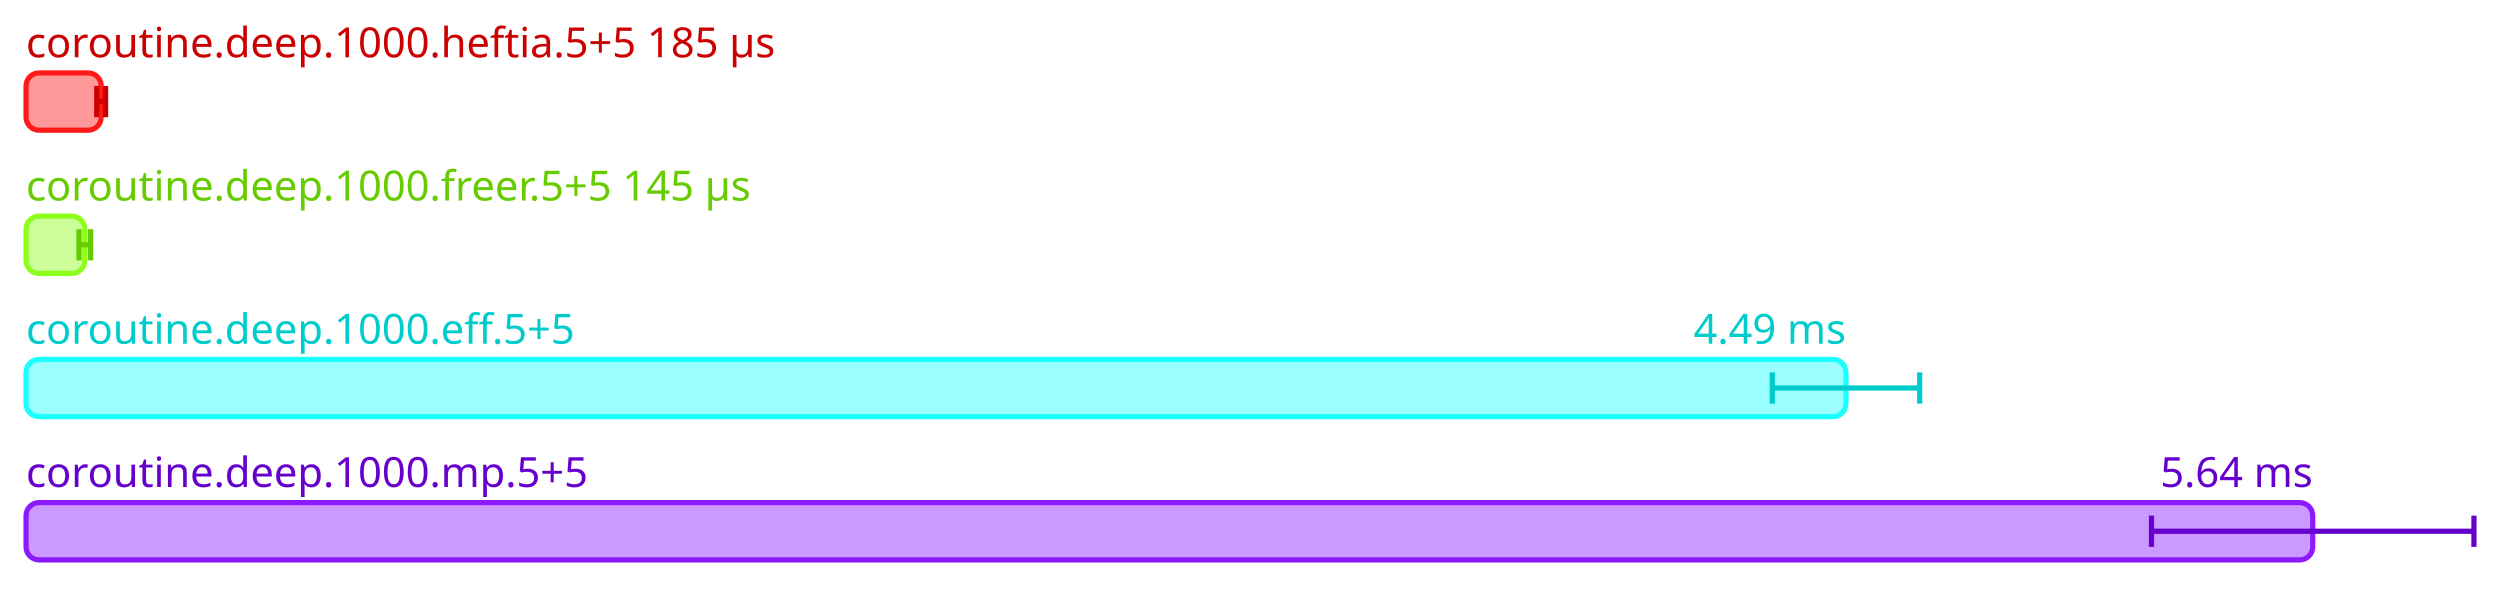
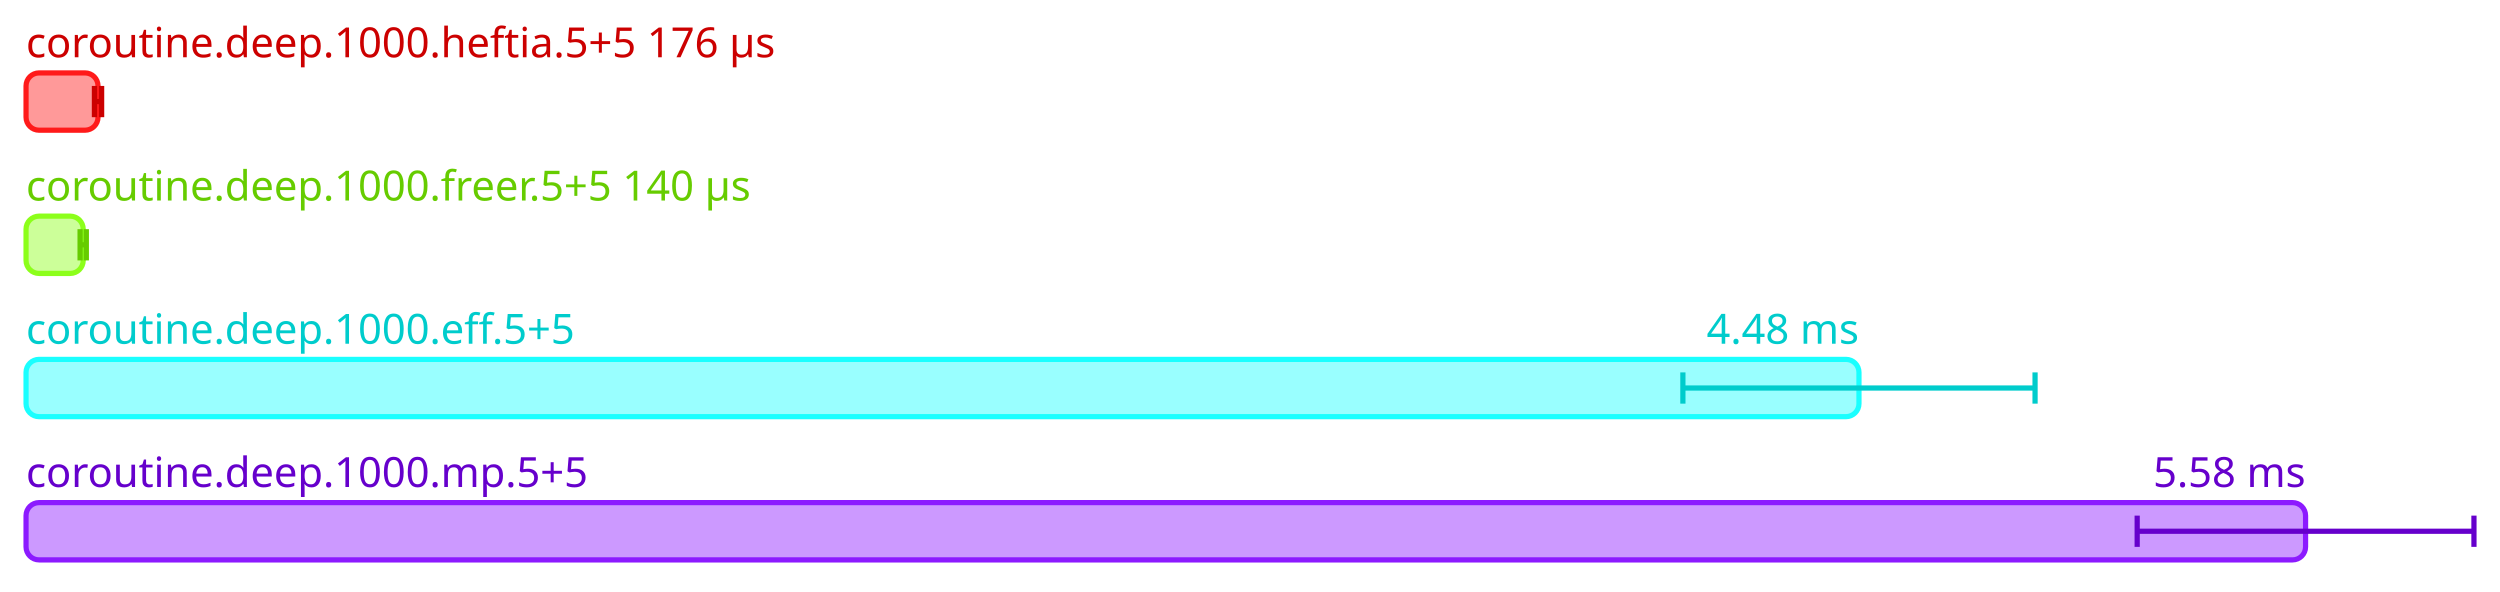
<svg xmlns="http://www.w3.org/2000/svg" height="227" width="960.0" font-size="16" font-family="sans-serif" stroke-width="2">
  <g transform="translate(10.0 0)">
-     <text fill="hsl(0, 100%, 40%)" y="22">coroutine.deep.1000.heftia.5+5 185  μs</text>
+     <text fill="hsl(0, 100%, 40%)" y="22">coroutine.deep.1000.heftia.5+5 176  μs</text>
    <g>
-       <rect y="28" rx="5" height="22" width="28.849" fill="hsl(0, 100%, 80%)" stroke="hsl(0, 100%, 55%)" />
+       <rect y="28" rx="5" height="22" width="27.64" fill="hsl(0, 100%, 80%)" stroke="hsl(0, 100%, 55%)" />
      <g stroke="hsl(0, 100%, 40%)">
-         <line x1="27.149" x2="30.549" y1="39" y2="39" />
-         <line x1="27.149" x2="27.149" y1="33" y2="45" />
-         <line x1="30.549" x2="30.549" y1="33" y2="45" />
+         <line x1="26.255" x2="29.025" y1="39" y2="39" />
+         <line x1="26.255" x2="26.255" y1="33" y2="45" />
+         <line x1="29.025" x2="29.025" y1="33" y2="45" />
      </g>
    </g>
-     <text fill="hsl(90, 100%, 40%)" y="77">coroutine.deep.1000.freer.5+5 145  μs</text>
+     <text fill="hsl(90, 100%, 40%)" y="77">coroutine.deep.1000.freer.5+5 140  μs</text>
    <g>
-       <rect y="83" rx="5" height="22" width="22.572" fill="hsl(90, 100%, 80%)" stroke="hsl(90, 100%, 55%)" />
+       <rect y="83" rx="5" height="22" width="21.951" fill="hsl(90, 100%, 80%)" stroke="hsl(90, 100%, 55%)" />
      <g stroke="hsl(90, 100%, 40%)">
-         <line x1="20.339" x2="24.806" y1="94" y2="94" />
-         <line x1="20.339" x2="20.339" y1="88" y2="100" />
-         <line x1="24.806" x2="24.806" y1="88" y2="100" />
+         <line x1="20.75" x2="23.152" y1="94" y2="94" />
+         <line x1="20.75" x2="20.75" y1="88" y2="100" />
+         <line x1="23.152" x2="23.152" y1="88" y2="100" />
      </g>
    </g>
    <g fill="hsl(180, 100%, 40%)">
      <text y="132">coroutine.deep.1000.eff.5+5</text>
-       <text y="132" x="698.857" text-anchor="end">4.49 ms</text>
+       <text y="132" x="703.845" text-anchor="end">4.48 ms</text>
    </g>
    <g>
-       <rect y="138" rx="5" height="22" width="698.857" fill="hsl(180, 100%, 80%)" stroke="hsl(180, 100%, 55%)" />
+       <rect y="138" rx="5" height="22" width="703.845" fill="hsl(180, 100%, 80%)" stroke="hsl(180, 100%, 55%)" />
      <g stroke="hsl(180, 100%, 40%)">
-         <line x1="670.552" x2="727.163" y1="149" y2="149" />
-         <line x1="670.552" x2="670.552" y1="143" y2="155" />
-         <line x1="727.163" x2="727.163" y1="143" y2="155" />
+         <line x1="636.23" x2="771.461" y1="149" y2="149" />
+         <line x1="636.23" x2="636.23" y1="143" y2="155" />
+         <line x1="771.461" x2="771.461" y1="143" y2="155" />
      </g>
    </g>
    <g fill="hsl(270, 100%, 40%)">
      <text y="187">coroutine.deep.1000.mp.5+5</text>
-       <text y="187" x="878.089" text-anchor="end">5.64 ms</text>
+       <text y="187" x="875.338" text-anchor="end">5.58 ms</text>
    </g>
    <g>
-       <rect y="193" rx="5" height="22" width="878.089" fill="hsl(270, 100%, 80%)" stroke="hsl(270, 100%, 55%)" />
+       <rect y="193" rx="5" height="22" width="875.338" fill="hsl(270, 100%, 80%)" stroke="hsl(270, 100%, 55%)" />
      <g stroke="hsl(270, 100%, 40%)">
-         <line x1="816.179" x2="940.0" y1="204" y2="204" />
-         <line x1="816.179" x2="816.179" y1="198" y2="210" />
+         <line x1="810.676" x2="940.0" y1="204" y2="204" />
+         <line x1="810.676" x2="810.676" y1="198" y2="210" />
        <line x1="940.0" x2="940.0" y1="198" y2="210" />
      </g>
    </g>
  </g>
</svg>
